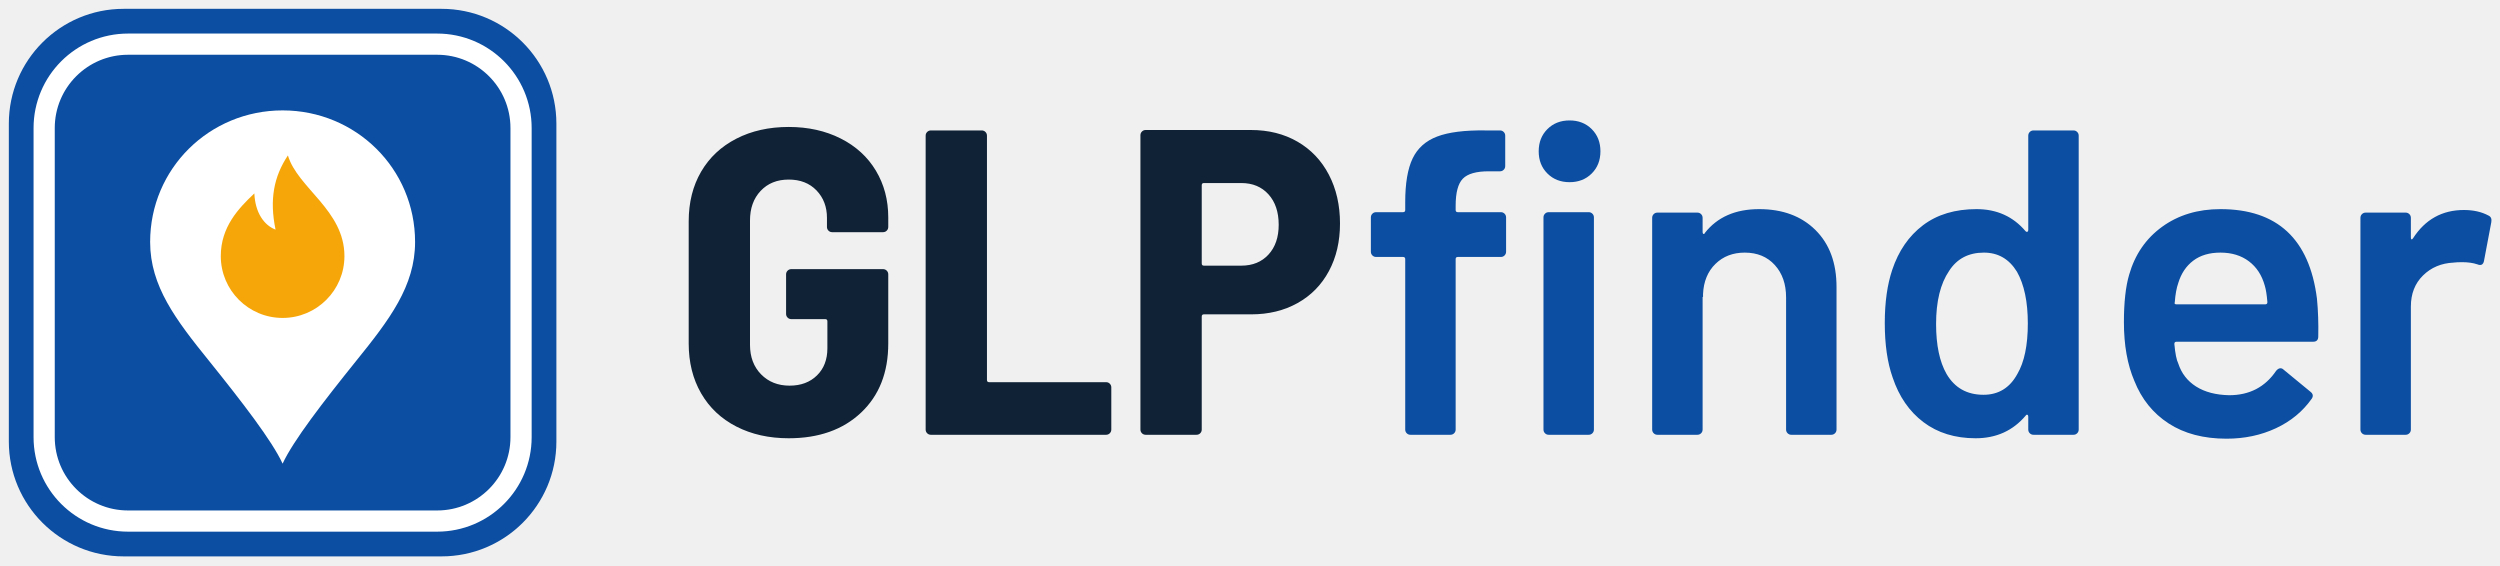
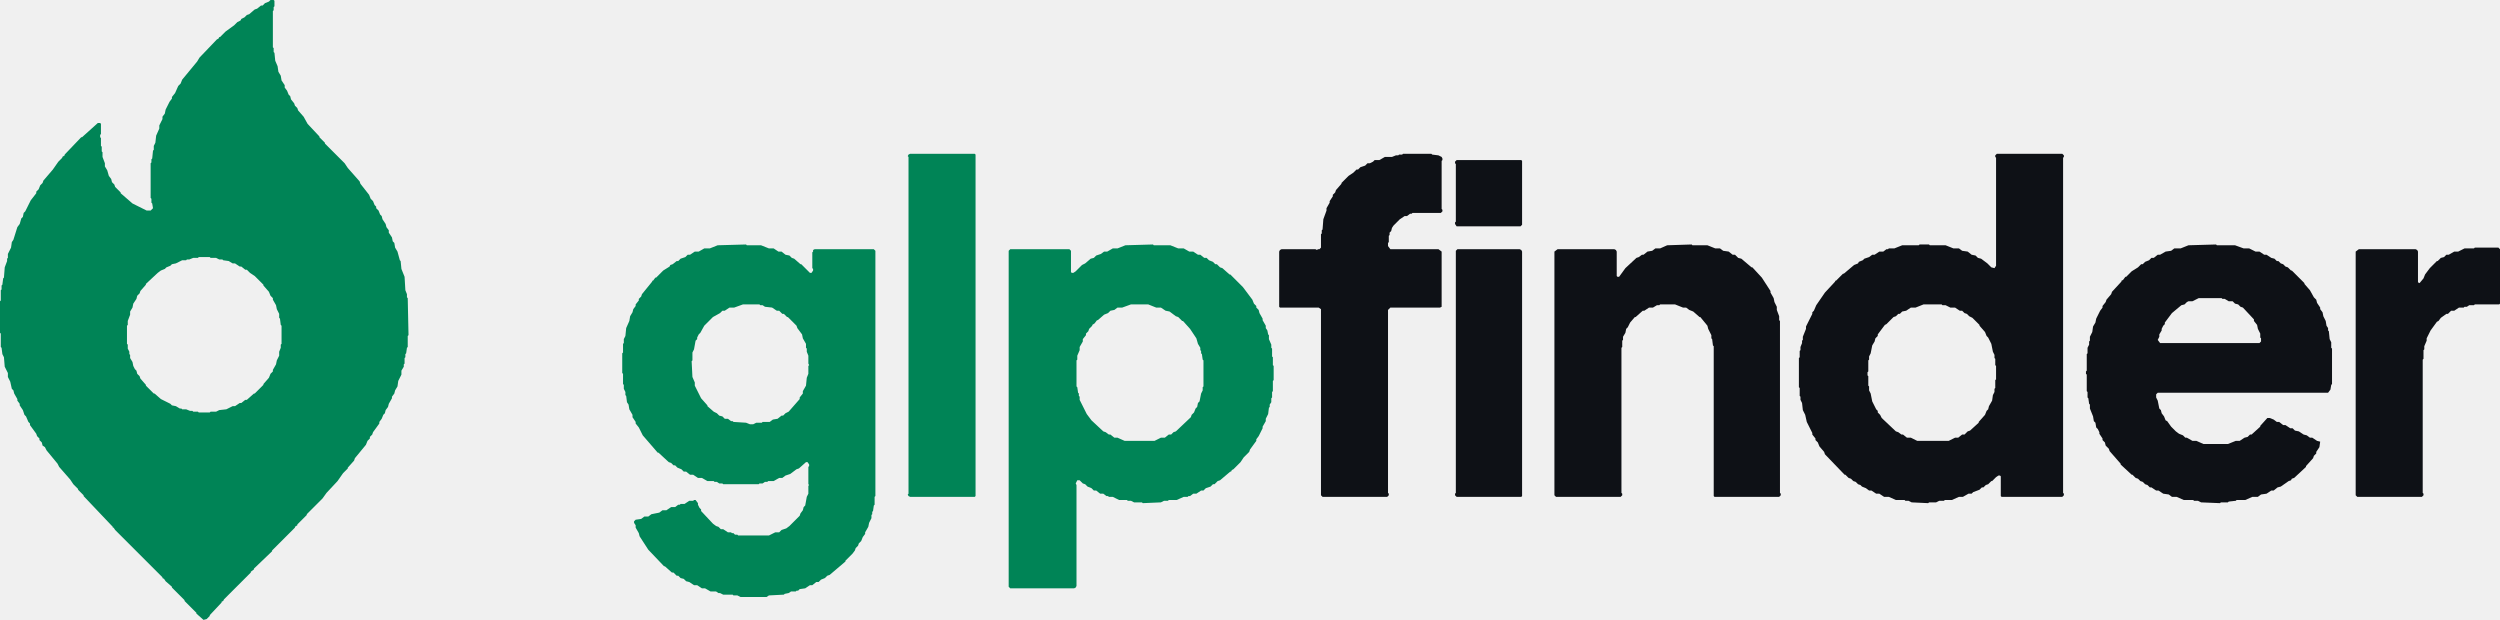
- <svg xmlns="http://www.w3.org/2000/svg" viewBox="0 0 230 52" role="img" aria-label="GLPfinder">
-   <g transform="scale(0.8125)">
-     <rect x="1" y="1" width="62" height="62" rx="13" fill="#0B4EA2" />
-     <rect x="5" y="5" width="54" height="54" rx="9.5" fill="none" stroke="#fff" stroke-width="2.4" />
-     <path d="M32 52.5c-1.2-2.6-4.6-7-8.3-11.6C19.9 36.2 17 32.4 17 27.4 17 19.1 23.7 12.5 32 12.5s15 6.6 15 14.9c0 5-2.9 8.8-6.7 13.5-3.7 4.6-7.1 9-8.3 11.6z" fill="#fff" />
-     <path d="M32.6 17.6c1.1 3.7 6.4 6.2 6.4 11.4a7 7 0 0 1-14 0c0-3.3 2-5.4 3.8-7.1.1 2.2 1.1 3.6 2.4 4.1-.7-3.4-.2-6 1.4-8.4z" fill="#F6A609" />
-   </g>
-   <g transform="translate(62 0)">
-     <path fill="#0F2236" d="M10.56 40.32Q7.84 40.32 5.74 39.24Q3.640 38.16 2.50 36.18Q1.36 34.20 1.36 31.60L1.36 20.36Q1.36 17.76 2.50 15.80Q3.64 13.84 5.74 12.76Q7.84 11.68 10.56 11.68Q13.24 11.68 15.34 12.74Q17.44 13.80 18.58 15.70Q19.72 17.60 19.72 20L19.72 20.88Q19.72 21.08 19.58 21.22Q19.44 21.36 19.24 21.36L14.56 21.36Q14.36 21.36 14.22 21.22Q14.08 21.08 14.08 20.88L14.08 20.04Q14.08 18.52 13.12 17.52Q12.16 16.52 10.56 16.52Q8.96 16.52 7.98 17.56Q7 18.60 7 20.28L7 31.72Q7 33.40 8.02 34.44Q9.04 35.48 10.64 35.48Q12.20 35.48 13.16 34.54Q14.12 33.60 14.12 32.04L14.12 29.56Q14.12 29.36 13.92 29.36L10.80 29.36Q10.60 29.36 10.46 29.22Q10.32 29.08 10.32 28.88L10.32 25.24Q10.32 25.04 10.46 24.90Q10.60 24.76 10.80 24.76L19.24 24.76Q19.44 24.76 19.58 24.90Q19.72 25.04 19.72 25.24L19.72 31.60Q19.72 35.60 17.22 37.96Q14.72 40.32 10.56 40.32ZM23.16 12.48Q23.16 12.28 23.30 12.14Q23.44 12 23.64 12L28.32 12Q28.52 12 28.66 12.14Q28.80 12.28 28.80 12.48L28.80 34.96Q28.80 35.16 29 35.16L39.76 35.16Q39.96 35.16 40.10 35.30Q40.24 35.44 40.24 35.64L40.24 39.52Q40.24 39.72 40.10 39.86Q39.96 40 39.76 40L23.64 40Q23.44 40 23.30 39.86Q23.16 39.72 23.16 39.52L23.16 12.48ZM53.08 11.96Q55.52 11.96 57.38 13.04Q59.24 14.12 60.26 16.08Q61.28 18.04 61.28 20.56Q61.28 23.04 60.26 24.94Q59.24 26.84 57.38 27.88Q55.52 28.92 53.12 28.92L48.76 28.92Q48.56 28.92 48.56 29.12L48.56 39.52Q48.56 39.72 48.42 39.86Q48.28 40 48.08 40L43.40 40Q43.20 40 43.06 39.86Q42.92 39.72 42.92 39.52L42.92 12.44Q42.92 12.24 43.06 12.10Q43.20 11.96 43.40 11.96L53.08 11.96ZM52.20 24.44Q53.76 24.44 54.70 23.42Q55.64 22.40 55.64 20.68Q55.64 18.92 54.70 17.88Q53.76 16.84 52.20 16.84L48.76 16.84Q48.56 16.84 48.56 17.04L48.56 24.24Q48.56 24.44 48.76 24.44L52.20 24.44Z" />
-     <path fill="#0B4EA2" d="M76.08 19.52Q76.28 19.52 76.42 19.66Q76.56 19.80 76.56 20L76.56 23.16Q76.56 23.36 76.42 23.50Q76.28 23.64 76.08 23.64L72.12 23.64Q71.92 23.64 71.92 23.84L71.92 39.52Q71.92 39.72 71.78 39.86Q71.64 40 71.44 40L67.76 40Q67.56 40 67.42 39.86Q67.28 39.72 67.28 39.52L67.28 23.84Q67.28 23.64 67.08 23.64L64.60 23.64Q64.40 23.64 64.26 23.50Q64.12 23.36 64.12 23.16L64.12 20Q64.12 19.80 64.26 19.66Q64.40 19.52 64.60 19.52L67.08 19.52Q67.28 19.52 67.28 19.32L67.28 18.60Q67.28 16 67.96 14.58Q68.64 13.16 70.22 12.56Q71.80 11.96 74.64 12L76 12Q76.20 12 76.34 12.14Q76.48 12.28 76.48 12.48L76.48 15.28Q76.48 15.48 76.34 15.62Q76.20 15.76 76 15.76L74.96 15.76Q73.24 15.76 72.58 16.44Q71.92 17.12 71.92 18.92L71.92 19.32Q71.92 19.52 72.12 19.52L76.08 19.52ZM82.40 16.76Q81.16 16.76 80.36 15.96Q79.56 15.16 79.56 13.92Q79.56 12.68 80.36 11.88Q81.16 11.08 82.40 11.08Q83.64 11.08 84.44 11.88Q85.24 12.68 85.24 13.92Q85.24 15.16 84.44 15.96Q83.64 16.76 82.40 16.76ZM80 20Q80 19.80 80.14 19.66Q80.28 19.52 80.48 19.52L84.16 19.52Q84.36 19.52 84.50 19.66Q84.64 19.80 84.64 20L84.64 39.52Q84.64 39.72 84.50 39.86Q84.36 40 84.16 40L80.48 40Q80.28 40 80.14 39.86Q80 39.72 80 39.52L80 20ZM99.84 19.24Q103.08 19.24 105.02 21.16Q106.96 23.08 106.96 26.40L106.96 39.52Q106.96 39.72 106.82 39.86Q106.68 40 106.48 40L102.80 40Q102.60 40 102.46 39.86Q102.32 39.72 102.32 39.52L102.32 27.36Q102.32 25.52 101.28 24.38Q100.24 23.24 98.52 23.24Q96.88 23.24 95.82 24.28Q94.76 25.32 94.68 27.04L94.68 27.32L94.64 27.32L94.64 39.52Q94.64 39.72 94.50 39.86Q94.36 40 94.16 40L90.48 40Q90.28 40 90.14 39.86Q90 39.72 90 39.52L90 20.04Q90 19.84 90.14 19.70Q90.28 19.56 90.48 19.56L94.16 19.56Q94.36 19.56 94.50 19.70Q94.64 19.84 94.64 20.04L94.64 21.36Q94.64 21.48 94.72 21.52Q94.80 21.56 94.84 21.44Q96.56 19.24 99.84 19.24ZM124.60 12.48Q124.60 12.28 124.74 12.14Q124.88 12 125.08 12L128.76 12Q128.96 12 129.10 12.14Q129.24 12.28 129.24 12.48L129.24 39.52Q129.24 39.72 129.10 39.86Q128.96 40 128.76 40L125.08 40Q124.88 40 124.74 39.86Q124.60 39.72 124.60 39.52L124.60 38.32Q124.60 38.20 124.52 38.16Q124.44 38.12 124.36 38.24Q122.60 40.32 119.76 40.32Q116.92 40.32 114.96 38.84Q113 37.36 112.12 34.72Q111.40 32.68 111.40 29.72Q111.40 26.88 112.08 24.84Q112.96 22.20 114.92 20.72Q116.88 19.24 119.84 19.24Q122.64 19.24 124.36 21.28Q124.44 21.36 124.52 21.32Q124.60 21.28 124.60 21.16L124.60 12.48ZM123.60 34.40Q124.56 32.76 124.56 29.76Q124.56 26.76 123.56 25Q122.48 23.24 120.52 23.24Q118.40 23.24 117.32 24.92Q116.12 26.68 116.12 29.80Q116.12 32.72 117.08 34.40Q118.20 36.32 120.48 36.32Q122.56 36.32 123.60 34.40ZM151.16 27.48Q151.32 29.12 151.28 30.96Q151.28 31.44 150.80 31.44L138.24 31.44Q138.04 31.44 138.04 31.64Q138.16 32.96 138.40 33.44Q138.84 34.80 140.04 35.56Q141.24 36.32 143.08 36.36Q145.88 36.36 147.40 34.12Q147.60 33.88 147.80 33.88Q147.96 33.88 148.08 34L150.56 36.04Q150.92 36.32 150.68 36.68Q149.44 38.44 147.38 39.40Q145.32 40.36 142.84 40.36Q139.68 40.36 137.52 38.96Q135.36 37.56 134.36 35.04Q133.40 32.80 133.40 29.64Q133.40 26.92 133.88 25.28Q134.68 22.48 136.92 20.86Q139.16 19.24 142.28 19.24Q150.12 19.24 151.16 27.48ZM142.28 23.24Q140.76 23.24 139.78 23.98Q138.80 24.72 138.40 26.04Q138.16 26.72 138.08 27.80Q138 28 138.24 28L146.40 28Q146.60 28 146.60 27.80Q146.52 26.80 146.36 26.28Q145.96 24.84 144.90 24.04Q143.84 23.24 142.28 23.24ZM164.68 19.32Q166 19.32 166.96 19.84Q167.28 20 167.20 20.44L166.52 24.04Q166.40 24.52 165.92 24.32Q165.32 24.12 164.52 24.12Q164 24.12 163.72 24.16Q162.04 24.24 160.92 25.34Q159.80 26.44 159.80 28.20L159.80 39.52Q159.80 39.72 159.66 39.86Q159.52 40 159.32 40L155.64 40Q155.44 40 155.30 39.86Q155.16 39.72 155.16 39.52L155.16 20.04Q155.16 19.84 155.30 19.70Q155.44 19.56 155.64 19.56L159.32 19.56Q159.52 19.56 159.66 19.70Q159.80 19.84 159.80 20.04L159.80 21.84Q159.80 22 159.86 22.02Q159.92 22.04 160.00 21.92Q161.68 19.32 164.68 19.32Z" />
-   </g>
+ <svg xmlns="http://www.w3.org/2000/svg" viewBox="6.50 7.25 792.50 196.50" role="img" aria-label="glpfinder">
+   <path fill="#008456" fill-rule="evenodd" d="M93.25 7.25 92.25 7.25 91.75 7.75 90.50 8.25 89.75 9.00 89.25 9.00 88.00 10.00 87.25 10.25 85.50 11.75 84.75 12.00 84.00 12.75 83.00 13.25 82.75 13.75 81.75 14.25 80.75 15.25 78.00 17.25 76.25 19.00 76.00 19.00 75.75 19.50 75.25 19.75 69.75 25.50 69.00 26.75 64.25 32.50 63.75 33.75 63.00 34.50 62.00 36.75 61.00 38.00 61.00 38.50 60.25 39.50 59.00 42.00 58.75 43.25 58.00 44.25 58.00 45.00 57.00 47.00 57.00 48.00 56.00 50.25 55.75 52.50 55.25 53.50 55.25 54.75 55.00 55.00 54.75 57.50 54.50 57.75 54.50 58.75 54.25 59.00 54.25 70.00 54.50 70.25 54.50 71.50 54.75 71.75 55.00 73.25 54.25 74.00 53.00 74.00 48.50 71.75 44.75 68.50 44.75 68.25 43.00 66.50 42.75 65.75 42.00 65.00 41.75 64.00 41.00 63.00 40.50 61.25 39.75 60.00 39.75 59.00 39.00 57.00 39.00 55.50 38.75 55.25 38.75 53.75 38.50 53.50 38.50 51.00 38.25 50.75 38.25 50.00 38.50 49.75 38.50 46.50 38.25 46.25 37.50 46.25 32.50 50.75 32.25 50.75 27.00 56.25 27.00 56.50 26.25 57.00 26.25 57.25 25.00 58.50 23.25 61.00 20.25 64.50 20.00 65.25 19.25 66.00 18.75 67.25 18.00 68.00 18.00 68.50 16.25 70.75 14.50 74.25 14.00 74.75 13.75 76.00 13.25 76.50 12.75 78.25 12.00 79.25 10.75 83.25 10.25 84.00 10.00 85.75 9.00 87.75 9.00 89.00 8.75 89.25 8.75 90.00 8.00 92.00 7.75 95.25 7.50 95.50 7.25 97.50 7.00 97.75 7.00 99.00 6.75 99.25 6.75 102.50 6.50 102.75 6.50 112.75 6.75 113.00 6.75 117.25 7.00 117.50 7.25 119.50 7.75 120.50 8.00 123.50 9.00 125.50 9.00 126.75 9.75 128.25 10.25 130.50 10.75 131.00 11.00 132.00 12.00 133.75 12.00 134.25 12.75 135.25 12.75 135.75 13.75 137.25 14.25 138.75 14.75 139.25 15.50 141.00 16.00 141.50 16.00 142.00 18.00 144.75 18.25 145.50 19.00 146.25 19.00 146.75 19.75 147.50 20.00 148.50 20.75 149.00 21.25 150.00 24.75 154.25 25.25 155.25 28.75 159.25 29.75 160.75 31.25 162.25 31.25 162.50 33.00 164.25 33.00 164.50 42.25 174.25 42.25 174.50 42.50 174.50 43.00 175.25 58.00 190.25 58.00 190.50 58.50 190.75 59.00 191.50 61.00 193.25 61.00 193.50 65.00 197.50 65.00 197.75 68.75 201.50 68.75 201.75 71.00 203.75 72.00 203.50 73.00 202.50 73.00 202.25 76.75 198.25 76.75 198.00 77.25 197.75 77.50 197.25 86.00 188.75 86.00 188.50 87.00 187.75 87.00 187.50 92.75 182.00 92.75 181.75 100.00 174.50 100.00 174.25 100.75 173.75 100.75 173.50 103.75 170.50 103.75 170.25 108.75 165.25 110.00 163.50 113.50 159.75 115.25 157.25 116.75 155.75 116.75 155.50 118.75 153.25 119.00 152.50 122.50 148.25 123.00 147.00 123.75 146.25 123.75 145.75 124.50 145.00 124.75 144.25 126.75 141.50 126.75 141.00 127.50 140.00 128.00 138.75 128.50 138.25 128.75 137.25 129.50 136.25 129.75 135.25 130.75 133.50 130.75 133.00 131.50 132.00 131.75 131.00 132.50 129.75 132.75 128.00 133.75 126.00 133.75 124.75 134.50 123.50 134.50 122.75 134.75 122.50 134.75 120.75 135.00 120.50 135.00 119.50 135.25 119.25 135.50 117.50 135.75 117.25 135.75 113.75 136.00 113.50 135.75 101.75 135.50 101.50 135.50 100.50 135.00 99.25 134.75 95.00 133.75 92.50 133.50 90.00 133.25 89.75 132.50 87.00 131.75 85.75 131.50 84.25 131.00 83.75 130.75 82.50 129.75 81.00 129.75 80.25 129.00 79.25 128.75 78.25 127.75 76.75 127.50 75.75 127.00 75.25 126.50 74.00 125.75 73.25 125.75 72.75 125.25 72.25 124.75 71.00 124.00 70.25 123.50 69.00 120.75 65.50 120.50 64.75 116.75 60.50 115.75 59.00 109.50 52.75 109.50 52.50 107.75 50.75 107.75 50.50 104.00 46.50 102.75 44.25 101.00 42.25 100.75 41.50 100.00 40.75 99.75 40.00 98.75 38.75 98.50 37.75 98.00 37.25 97.50 36.00 96.75 35.00 96.75 34.25 95.75 32.75 95.50 31.25 94.75 30.00 94.50 28.25 93.75 26.50 93.50 24.00 93.25 23.75 93.25 22.50 93.00 22.25 93.00 10.75 93.25 10.50 93.25 9.50 93.50 9.25 93.50 7.50ZM69.50 88.75 73.00 88.75 73.25 89.00 75.00 89.00 76.00 89.50 77.00 89.50 77.25 89.75 79.00 90.00 80.25 90.75 81.00 90.75 82.50 91.75 83.00 91.75 84.25 92.75 84.75 92.75 85.75 93.75 87.25 94.75 90.00 97.50 90.00 97.75 91.75 99.75 92.25 101.00 93.00 101.75 93.00 102.25 94.00 104.00 94.25 105.25 95.00 106.75 95.00 108.00 95.25 108.25 95.50 110.25 95.75 110.50 95.75 116.25 95.50 116.50 95.50 117.50 95.00 118.75 95.00 120.00 94.25 121.50 94.00 122.75 93.00 124.50 93.00 125.00 92.25 125.75 91.75 127.00 90.00 129.00 90.00 129.25 87.25 132.00 87.00 132.00 84.75 134.00 84.25 134.00 83.00 135.00 82.50 135.00 81.00 136.00 80.25 136.00 78.25 137.00 76.00 137.25 75.00 137.75 73.25 137.75 73.00 138.00 69.50 138.00 69.25 137.75 67.75 137.75 67.50 137.50 66.75 137.50 65.50 137.00 64.25 137.00 64.00 136.75 63.50 136.75 62.25 136.00 61.00 135.75 60.50 135.25 57.50 133.75 55.50 132.00 55.25 132.00 52.75 129.50 52.75 129.25 51.00 127.25 50.75 126.50 50.00 125.75 49.75 124.75 49.25 124.25 48.75 123.25 48.50 122.00 47.75 120.75 47.75 119.75 47.50 119.50 47.50 118.75 47.00 117.75 47.00 116.50 46.75 116.25 46.75 110.50 47.00 110.25 47.00 109.00 47.75 107.00 47.75 106.00 48.50 104.75 48.75 103.50 49.75 102.00 50.00 101.00 50.75 100.25 51.00 99.50 52.75 97.50 52.75 97.25 56.50 93.75 57.50 93.00 58.75 92.50 59.25 92.00 60.50 91.50 61.00 91.00 62.25 90.75 64.25 89.75 65.50 89.75 65.75 89.50 66.50 89.50 67.75 89.00 69.25 89.00ZM392.25 91.00 391.75 91.00 391.00 90.25 389.75 89.75 389.00 89.00 388.25 89.00 387.00 88.00 386.25 88.00 384.75 87.00 383.50 87.00 381.75 86.00 380.00 86.00 377.50 85.00 372.25 85.00 372.00 84.75 363.25 85.00 360.75 86.00 359.25 86.00 357.50 87.00 356.50 87.00 355.50 87.75 354.00 88.25 353.25 89.00 352.25 89.25 350.50 90.75 349.50 91.25 347.50 93.25 346.75 93.75 346.25 93.75 346.00 93.50 346.00 86.75 345.50 86.25 326.75 86.25 326.25 86.75 326.25 193.25 326.75 193.75 347.00 193.75 347.50 193.50 347.75 193.00 347.75 161.00 347.50 160.50 348.00 159.50 348.75 159.50 349.75 160.50 350.50 160.75 351.25 161.50 352.50 162.00 353.25 162.75 354.00 162.75 355.25 163.75 356.25 163.75 357.25 164.50 357.75 164.50 358.00 164.75 359.25 164.75 361.25 165.75 363.75 165.75 364.00 166.00 365.00 166.00 366.00 166.50 368.50 166.50 368.75 166.75 374.50 166.50 375.50 166.00 376.75 166.00 377.00 165.75 379.50 165.75 381.75 164.75 383.00 164.75 383.25 164.50 383.75 164.50 384.75 163.75 385.75 163.75 387.25 162.75 388.00 162.75 388.75 162.00 390.25 161.50 391.00 160.75 391.50 160.75 392.50 159.75 393.25 159.50 396.50 156.75 396.75 156.75 397.00 156.25 397.50 156.00 399.75 153.75 400.75 152.25 402.50 150.50 402.75 149.75 404.75 147.00 404.75 146.50 405.50 145.50 406.75 143.00 406.75 142.50 407.75 140.75 407.75 140.00 408.50 138.50 408.75 136.50 409.00 136.25 409.00 135.50 409.50 134.75 409.50 133.50 409.75 133.25 409.75 131.50 410.00 131.25 410.00 128.00 410.25 127.75 410.25 123.25 410.00 123.00 410.00 120.50 409.75 120.25 409.75 117.75 409.50 117.50 409.50 116.50 408.75 114.75 408.75 113.50 408.50 113.25 408.25 112.00 407.75 111.25 407.75 110.50 406.75 108.75 406.75 108.25 405.75 106.50 405.50 105.50 404.75 104.75 404.75 104.25 404.00 103.50 403.50 102.25 400.50 98.25 396.50 94.25 396.25 94.25 394.00 92.25 393.25 92.00ZM365.00 103.75 370.50 103.75 373.00 104.75 374.50 104.75 376.00 105.75 377.25 106.00 379.25 107.50 380.00 107.75 381.25 109.00 381.50 109.00 383.75 111.50 385.75 114.50 386.25 116.25 387.00 117.50 387.00 118.25 387.25 118.50 387.25 119.25 387.50 119.50 387.75 121.25 388.00 121.50 388.00 129.75 387.75 130.00 387.75 131.00 387.25 132.00 386.75 134.50 386.25 135.00 386.00 136.25 385.50 136.75 385.00 138.00 384.25 138.75 384.00 139.50 379.25 144.00 378.50 144.25 377.75 145.00 377.00 145.00 375.75 146.00 374.50 146.00 372.50 147.00 363.00 147.00 360.75 146.00 359.75 146.00 358.50 145.00 358.00 145.00 357.00 144.25 356.25 144.00 352.50 140.50 351.00 138.50 348.75 134.00 348.75 133.00 348.50 132.75 348.50 132.00 348.25 131.75 348.00 130.00 347.75 129.75 347.75 121.50 348.00 121.25 348.00 120.00 348.75 118.25 348.75 117.25 349.75 115.50 349.75 114.75 350.75 113.50 350.75 113.00 351.50 112.25 351.75 111.50 352.75 110.50 352.75 110.25 353.50 109.75 354.25 108.75 354.50 108.75 356.50 107.00 357.75 106.50 358.50 105.75 359.75 105.50 360.75 104.75 362.25 104.75ZM283.50 86.25 264.75 86.25 264.25 86.50 264.25 87.00 264.00 87.25 264.00 92.25 264.25 92.50 264.25 93.00 263.75 93.75 263.25 93.75 260.50 91.00 260.25 91.00 258.25 89.25 257.50 89.00 256.75 88.25 255.50 88.00 254.25 87.00 253.25 87.00 251.75 86.00 250.25 86.00 247.75 85.00 243.25 85.00 243.00 84.75 234.00 85.00 231.50 86.00 229.75 86.00 228.00 87.00 226.75 87.00 225.25 88.00 224.50 88.00 223.75 88.75 222.25 89.25 221.50 90.00 221.00 90.00 219.75 91.00 219.00 91.25 218.75 91.75 216.75 93.00 214.50 95.25 214.25 95.25 213.50 96.25 213.25 96.25 213.25 96.50 210.00 100.50 209.75 101.25 209.00 102.00 209.00 102.50 208.00 103.75 208.00 104.25 207.25 105.25 207.00 106.25 206.25 107.50 206.00 109.00 205.00 111.25 204.75 113.75 204.25 114.75 204.25 116.00 204.00 116.25 204.00 119.00 203.75 119.25 203.75 125.50 204.00 125.75 204.00 129.00 204.25 129.25 204.25 130.50 204.75 131.50 204.75 132.50 205.00 132.75 205.25 134.75 205.75 135.50 206.00 137.00 207.00 138.75 207.00 139.50 208.00 141.00 208.00 141.50 209.00 142.75 210.25 145.25 215.00 150.75 215.25 150.75 218.50 153.75 219.25 154.00 220.00 154.75 220.50 154.75 221.25 155.50 222.50 156.00 223.25 156.75 224.00 156.75 225.25 157.75 226.25 157.75 227.75 158.75 229.00 158.75 230.75 159.75 232.75 159.75 233.00 160.00 233.75 160.00 234.50 160.50 235.50 160.50 235.75 160.75 247.00 160.75 247.25 160.50 248.25 160.50 249.00 160.00 249.75 160.00 250.00 159.75 251.75 159.75 253.50 158.75 254.50 158.75 255.50 158.00 257.00 157.50 259.00 156.00 259.75 155.75 262.00 153.75 262.50 153.75 263.00 154.50 263.00 155.00 262.75 155.25 262.75 160.75 263.00 161.00 262.75 161.25 262.75 163.75 262.25 164.75 261.75 167.50 261.25 168.00 261.00 169.00 260.25 170.00 260.00 170.75 256.75 174.00 255.75 174.75 254.25 175.25 253.50 176.00 252.25 176.00 250.25 177.00 240.50 177.00 240.25 176.75 239.50 176.75 239.00 176.25 238.50 176.25 238.25 176.00 237.25 176.00 235.75 175.00 235.00 175.00 234.25 174.25 233.50 174.00 232.50 173.25 228.75 169.25 228.75 168.75 228.25 168.25 227.75 167.25 227.75 166.75 227.00 165.75 226.50 165.75 226.25 166.00 225.00 166.00 223.50 167.00 222.25 167.00 222.00 167.25 221.50 167.25 220.50 168.00 219.25 168.00 217.75 169.00 216.50 169.00 215.50 169.75 213.00 170.25 212.00 171.00 210.75 171.00 209.75 171.75 208.00 172.00 207.50 172.50 207.50 173.00 208.00 173.75 208.00 174.50 209.00 176.25 209.25 177.25 212.00 181.50 217.00 186.75 217.25 186.75 219.50 188.75 220.00 188.75 221.00 189.75 221.50 189.75 222.25 190.50 223.25 190.75 224.00 191.50 225.00 191.75 226.50 192.75 227.50 192.75 229.00 193.75 230.00 193.75 231.75 194.75 233.50 194.75 234.25 195.25 234.75 195.25 235.75 195.75 238.75 195.75 239.00 196.00 240.25 196.00 241.25 196.50 249.50 196.50 250.25 196.00 255.00 195.75 255.25 195.50 256.50 195.25 257.25 194.75 258.75 194.75 259.00 194.50 259.50 194.50 260.00 194.00 261.75 193.75 263.25 192.75 264.00 192.75 265.25 191.75 266.00 191.75 266.75 191.00 268.00 190.50 268.75 189.75 269.50 189.50 274.50 185.25 274.50 185.00 276.75 182.75 277.50 181.75 277.75 181.00 278.50 180.25 278.75 179.50 279.50 178.75 280.00 177.50 280.75 176.50 280.75 176.00 281.75 174.25 282.00 173.00 282.75 171.50 282.75 170.50 283.00 170.25 283.00 169.50 283.25 169.25 283.50 167.50 283.75 167.25 283.75 164.75 284.00 164.50 284.00 86.75ZM237.75 104.75 239.25 104.75 242.00 103.75 247.25 103.75 247.50 104.00 248.25 104.00 249.00 104.50 251.25 104.75 252.75 105.75 253.50 105.75 254.50 106.75 255.00 106.75 256.00 107.75 256.25 107.75 259.00 110.50 259.25 111.25 260.75 113.25 261.00 114.50 262.00 116.25 262.00 117.50 262.25 117.75 262.25 118.75 262.75 120.00 262.75 122.50 263.00 123.00 262.75 123.25 262.75 125.75 262.25 127.00 262.00 129.50 261.00 131.25 261.00 132.00 260.00 133.25 260.00 133.75 256.50 137.75 255.50 138.25 254.75 139.00 254.25 139.00 253.00 140.00 251.50 140.25 250.50 141.00 248.25 141.00 248.00 141.25 246.25 141.25 245.25 141.75 244.25 141.75 243.00 141.25 239.00 141.00 238.75 140.75 238.25 140.75 237.25 140.00 236.25 140.00 235.50 139.25 234.50 139.00 233.75 138.25 232.75 137.75 230.75 136.00 230.75 135.75 228.75 133.50 226.75 129.50 226.75 128.50 226.00 126.75 225.75 121.75 226.00 121.50 226.00 119.00 226.50 118.00 227.00 115.25 227.50 114.75 227.50 114.25 228.00 113.25 228.50 112.75 229.75 110.50 232.50 107.75 234.75 106.50 235.50 105.75 236.25 105.75ZM295.00 56.00 294.50 56.25 294.25 56.75 294.50 57.00 294.50 163.75 294.25 164.00 294.50 164.50 295.00 164.75 315.50 164.75 315.75 164.50 315.75 56.25 315.50 56.00Z" />
+   <path fill="#0E1116" fill-rule="evenodd" d="M468.50 86.25 468.00 86.75 468.00 163.50 467.75 163.75 467.75 164.25 468.25 164.75 488.75 164.75 489.00 164.50 489.00 87.00 488.75 86.50 488.25 86.25ZM798.50 85.75 791.00 85.75 790.75 86.00 787.75 86.00 785.75 87.00 784.50 87.00 782.75 88.00 782.00 88.00 781.25 88.75 780.25 89.00 779.25 90.00 779.00 90.00 776.75 92.25 775.25 94.25 774.75 95.50 773.50 97.00 773.00 96.75 773.00 87.00 772.75 86.50 772.25 86.25 754.25 86.25 753.25 87.00 753.25 164.25 753.75 164.75 774.25 164.75 774.75 164.25 774.75 163.75 774.50 163.50 774.50 121.25 774.75 121.00 774.75 118.25 775.00 118.00 775.00 117.00 775.75 115.25 775.75 114.50 777.00 112.00 779.00 109.25 779.50 109.00 780.25 108.00 782.00 106.75 782.50 106.75 783.50 105.75 784.50 105.75 786.00 104.75 787.50 104.75 787.75 104.50 788.50 104.50 789.25 104.00 790.75 104.00 791.00 103.75 798.75 103.75 799.00 103.50 799.00 86.25ZM700.25 85.00 697.75 86.00 695.75 86.00 694.75 86.75 693.00 87.00 691.25 88.00 690.50 88.00 689.25 89.00 688.50 89.00 687.75 89.75 686.50 90.25 685.75 91.00 685.25 91.00 684.25 92.00 682.25 93.25 680.50 95.00 680.25 95.00 679.50 96.00 679.00 96.25 679.00 96.50 676.00 99.75 675.75 100.50 674.25 102.25 674.00 103.00 673.00 104.25 673.00 104.75 672.25 105.75 671.00 108.25 670.75 109.50 670.00 110.75 669.75 112.50 669.00 114.00 669.00 115.25 668.75 115.50 668.75 116.50 668.25 117.50 668.25 119.25 668.00 119.50 668.00 124.75 667.75 125.00 667.75 125.75 668.00 126.00 668.00 131.25 668.25 131.50 668.25 133.25 668.50 133.50 668.75 135.25 669.00 135.50 669.00 136.75 670.00 139.25 670.25 140.75 670.75 141.25 671.00 142.75 671.50 143.25 672.00 144.25 672.00 144.75 673.00 146.25 673.00 146.75 673.75 147.50 674.00 148.50 675.00 149.50 675.25 150.25 678.75 154.25 678.75 154.50 682.25 157.75 682.50 157.75 683.50 158.75 684.25 159.00 685.00 159.75 685.75 160.00 686.50 160.75 687.25 161.00 688.00 161.75 688.50 161.75 690.00 162.75 690.75 162.75 692.25 163.75 694.00 164.00 695.00 164.75 696.50 164.75 698.75 165.75 701.75 165.75 702.00 166.00 703.25 166.00 704.25 166.50 710.25 166.75 710.50 166.50 712.75 166.50 713.00 166.25 715.25 166.00 715.50 165.75 718.25 165.75 720.50 164.75 722.25 164.75 723.25 164.00 725.00 163.75 726.50 162.75 727.25 162.75 728.50 161.75 729.50 161.50 732.00 159.75 732.75 159.50 733.00 159.00 733.75 158.75 737.50 155.25 737.50 155.00 739.75 152.50 740.00 151.75 740.75 151.00 740.75 150.50 741.75 149.00 742.00 147.25 741.00 147.00 739.50 146.00 738.75 146.00 737.75 145.25 736.75 145.00 735.25 144.00 734.00 143.75 733.25 143.00 732.50 143.00 731.00 142.00 730.25 142.00 729.00 141.00 728.25 141.00 727.25 140.25 726.00 139.75 725.25 139.75 723.00 142.25 723.00 142.50 720.25 145.00 719.75 145.00 719.00 145.75 718.00 146.00 716.50 147.00 715.25 147.00 712.75 148.00 705.00 148.00 702.75 147.00 701.50 147.00 699.75 146.00 699.25 146.00 698.50 145.25 697.25 144.75 696.25 144.00 694.75 142.50 693.50 140.75 693.00 140.50 692.50 139.25 691.75 138.25 691.50 137.25 691.00 136.75 690.50 134.25 690.00 133.25 690.00 132.25 690.50 131.75 744.50 131.75 745.25 130.75 745.50 129.25 745.75 129.00 745.75 117.75 745.50 117.50 745.50 115.75 745.00 114.75 744.75 112.25 744.50 112.00 744.50 111.25 744.00 110.50 743.75 109.00 743.00 107.50 742.75 106.25 742.00 105.25 742.00 104.75 741.00 103.25 740.75 102.25 740.00 101.50 738.75 99.25 737.00 97.25 737.00 97.00 733.00 93.00 732.75 93.00 731.75 92.00 731.00 91.75 730.25 91.00 729.50 90.75 728.75 90.00 728.25 90.00 727.50 89.25 726.50 89.00 725.00 88.00 724.25 88.00 722.75 87.00 721.50 87.00 719.50 86.00 717.75 86.00 715.00 85.00 709.25 85.00 709.00 84.75ZM690.50 115.00 691.00 114.00 691.00 113.25 691.75 112.00 691.75 111.50 692.25 110.50 692.75 110.00 692.75 109.50 695.00 106.50 698.00 104.00 699.00 103.75 699.75 103.00 700.25 102.75 701.50 102.75 703.50 101.75 710.75 101.75 711.00 102.00 711.75 102.00 713.00 102.75 714.25 102.75 715.00 103.50 716.00 103.75 716.75 104.50 717.50 104.75 721.00 108.50 721.00 109.00 722.00 110.25 722.25 111.50 723.00 113.00 723.00 114.25 723.25 114.50 723.25 115.50 722.75 116.00 691.25 116.00ZM562.00 92.00 561.75 92.00 558.50 89.25 557.50 89.00 556.50 88.00 555.75 88.00 554.50 87.00 552.75 86.75 551.75 86.00 550.25 86.00 547.75 85.00 543.00 85.00 542.75 84.75 535.00 85.00 532.75 86.00 531.25 86.00 530.25 86.75 528.75 87.00 527.50 88.00 527.00 88.00 526.00 88.75 525.25 89.00 521.75 92.25 519.75 95.00 519.25 95.00 519.00 94.75 519.00 87.00 518.75 86.50 518.25 86.25 500.25 86.25 499.25 87.00 499.25 164.25 499.75 164.75 520.25 164.75 520.75 164.25 520.75 163.75 520.50 163.50 520.50 117.50 520.75 117.25 520.75 115.25 521.00 115.00 521.00 114.00 521.75 112.75 522.00 111.50 522.50 111.00 523.25 109.50 524.75 107.75 525.00 107.75 527.25 105.75 527.75 105.75 529.25 104.75 530.50 104.75 531.75 104.00 532.50 104.00 532.75 103.75 537.50 103.75 540.00 104.75 541.00 104.75 542.00 105.50 543.25 106.00 545.25 107.75 545.50 107.75 547.75 110.50 548.00 111.50 549.00 113.50 549.00 114.50 549.25 114.75 549.50 116.75 549.75 117.00 549.75 164.50 550.00 164.75 570.50 164.75 571.00 164.25 571.00 163.75 570.75 163.50 570.75 109.00 570.50 108.75 570.50 107.50 569.75 105.50 569.75 104.50 569.00 103.00 568.75 101.75 567.75 100.00 567.75 99.50 565.00 95.25ZM468.25 58.00 467.75 58.50 467.75 59.00 468.00 59.25 468.00 77.50 467.75 77.75 467.75 78.25 468.25 79.00 488.50 79.00 489.00 78.50 489.00 58.25 488.75 58.00ZM660.25 56.00 639.50 56.00 639.00 56.50 639.00 57.00 639.25 57.25 639.25 91.50 638.75 92.25 637.75 92.00 636.50 90.75 634.50 89.25 633.50 89.00 632.75 88.25 631.50 88.00 630.25 87.00 628.50 86.75 627.50 86.00 625.75 86.00 623.25 85.00 618.25 85.00 618.00 84.75 615.00 84.75 614.75 85.00 609.50 85.00 607.00 86.00 605.25 86.00 605.00 86.25 604.50 86.25 603.50 87.00 602.25 87.00 600.75 88.00 600.00 88.00 599.00 88.75 597.50 89.25 597.00 89.75 595.75 90.25 595.50 90.75 594.25 91.25 591.00 94.00 590.75 94.00 588.50 96.25 588.25 96.25 588.25 96.50 585.00 100.00 582.25 104.00 581.50 105.75 581.00 106.25 581.00 106.75 579.00 110.75 579.00 111.50 578.00 114.00 578.00 115.00 577.75 115.25 577.75 116.00 577.25 117.25 577.25 118.25 577.00 118.50 577.00 120.50 576.75 120.75 576.75 130.00 577.00 130.25 577.00 132.75 577.25 133.00 577.25 134.00 577.75 135.00 578.00 137.25 578.75 138.75 579.25 141.00 581.00 144.50 581.00 145.00 582.00 146.25 582.00 146.75 582.75 147.50 583.25 148.75 584.75 150.50 585.00 151.25 591.25 157.75 591.50 157.75 592.50 158.75 593.25 159.00 594.00 159.75 594.75 160.00 595.50 160.75 596.25 161.00 596.75 161.50 598.00 162.00 599.00 162.75 599.75 162.75 601.25 163.75 602.25 163.75 603.75 164.75 605.25 164.75 607.50 165.75 610.25 165.75 610.50 166.00 611.50 166.00 612.50 166.50 617.75 166.75 618.00 166.50 620.25 166.50 621.25 166.00 622.75 166.00 623.00 165.75 625.25 165.75 627.50 164.75 628.75 164.75 630.50 163.75 631.50 163.75 632.00 163.25 634.00 162.50 634.75 161.75 635.25 161.75 636.00 161.00 636.75 160.75 637.75 159.75 638.00 159.75 639.25 158.50 640.00 158.00 640.50 158.00 640.75 158.25 640.75 164.50 641.00 164.75 660.25 164.75 660.75 164.25 660.75 163.75 660.50 163.50 660.50 57.25 660.75 57.00 660.75 56.50ZM616.25 103.75 622.00 103.75 622.25 104.00 623.25 104.00 624.75 104.75 626.25 104.75 627.75 105.75 628.50 105.75 629.25 106.50 630.00 106.75 630.75 107.50 631.75 108.00 634.00 110.25 634.00 110.50 635.75 112.50 636.25 113.75 636.75 114.25 637.75 116.25 638.25 118.75 638.75 119.75 638.75 120.75 639.00 121.00 639.00 123.00 639.25 123.25 639.25 127.50 639.00 127.75 639.00 130.25 638.75 130.50 638.75 131.50 638.25 132.50 638.00 134.25 637.00 136.00 636.75 137.00 636.25 137.50 635.75 138.75 633.75 141.00 633.75 141.25 631.00 143.75 630.25 144.00 629.25 145.00 628.50 145.00 627.25 146.00 626.25 146.00 624.25 147.00 614.25 147.00 612.25 146.00 611.00 146.00 609.75 145.00 609.25 145.00 608.25 144.25 607.50 144.00 603.00 139.75 602.50 138.75 601.75 138.00 601.75 137.50 601.25 137.00 600.00 134.50 599.50 132.00 599.00 131.00 599.00 129.75 598.75 129.50 598.75 126.50 598.50 126.25 598.50 125.25 598.75 125.00 598.75 121.50 599.00 121.25 599.00 120.25 599.50 119.25 600.00 116.75 600.75 115.50 601.00 114.50 601.75 113.75 601.75 113.25 604.00 110.25 604.50 110.00 606.75 107.75 607.50 107.50 608.25 106.75 608.75 106.75 609.50 106.00 610.75 105.75 612.25 104.75 613.75 104.75ZM462.50 56.50 460.50 56.25 460.25 56.00 451.25 56.00 451.00 56.25 450.00 56.25 449.75 56.50 449.00 56.50 447.75 57.00 445.50 57.00 443.75 58.00 442.25 58.00 441.75 58.50 440.75 59.00 440.00 59.00 439.25 59.75 437.75 60.25 437.00 61.00 436.50 61.00 435.50 62.00 434.00 63.00 431.75 65.25 431.75 65.50 430.00 67.50 429.75 68.25 429.00 69.00 429.00 69.50 428.00 71.00 428.00 71.50 427.00 73.25 427.00 74.00 426.00 76.75 425.75 80.00 425.50 80.25 425.50 81.25 425.25 81.50 425.25 85.75 424.75 86.25 424.25 86.25 424.00 86.50 423.50 86.25 412.75 86.25 412.25 86.50 412.00 87.00 412.00 104.50 412.25 104.75 424.50 104.75 425.25 105.25 425.25 164.25 425.75 164.75 446.25 164.75 446.75 164.25 446.75 163.75 446.50 163.50 446.50 105.50 447.25 104.75 463.00 104.75 463.50 104.50 463.50 87.00 462.50 86.25 447.25 86.25 446.50 85.25 446.50 84.25 446.75 84.00 446.75 82.00 447.00 81.75 447.00 81.00 447.50 80.50 447.75 79.50 448.25 78.75 450.25 76.75 451.75 75.75 452.50 75.75 453.50 75.00 454.00 75.00 454.25 74.75 463.25 74.75 463.75 74.25 463.75 73.75 463.50 73.50 463.50 58.25 463.75 58.00 463.75 57.50 463.50 57.00Z" />
</svg>
